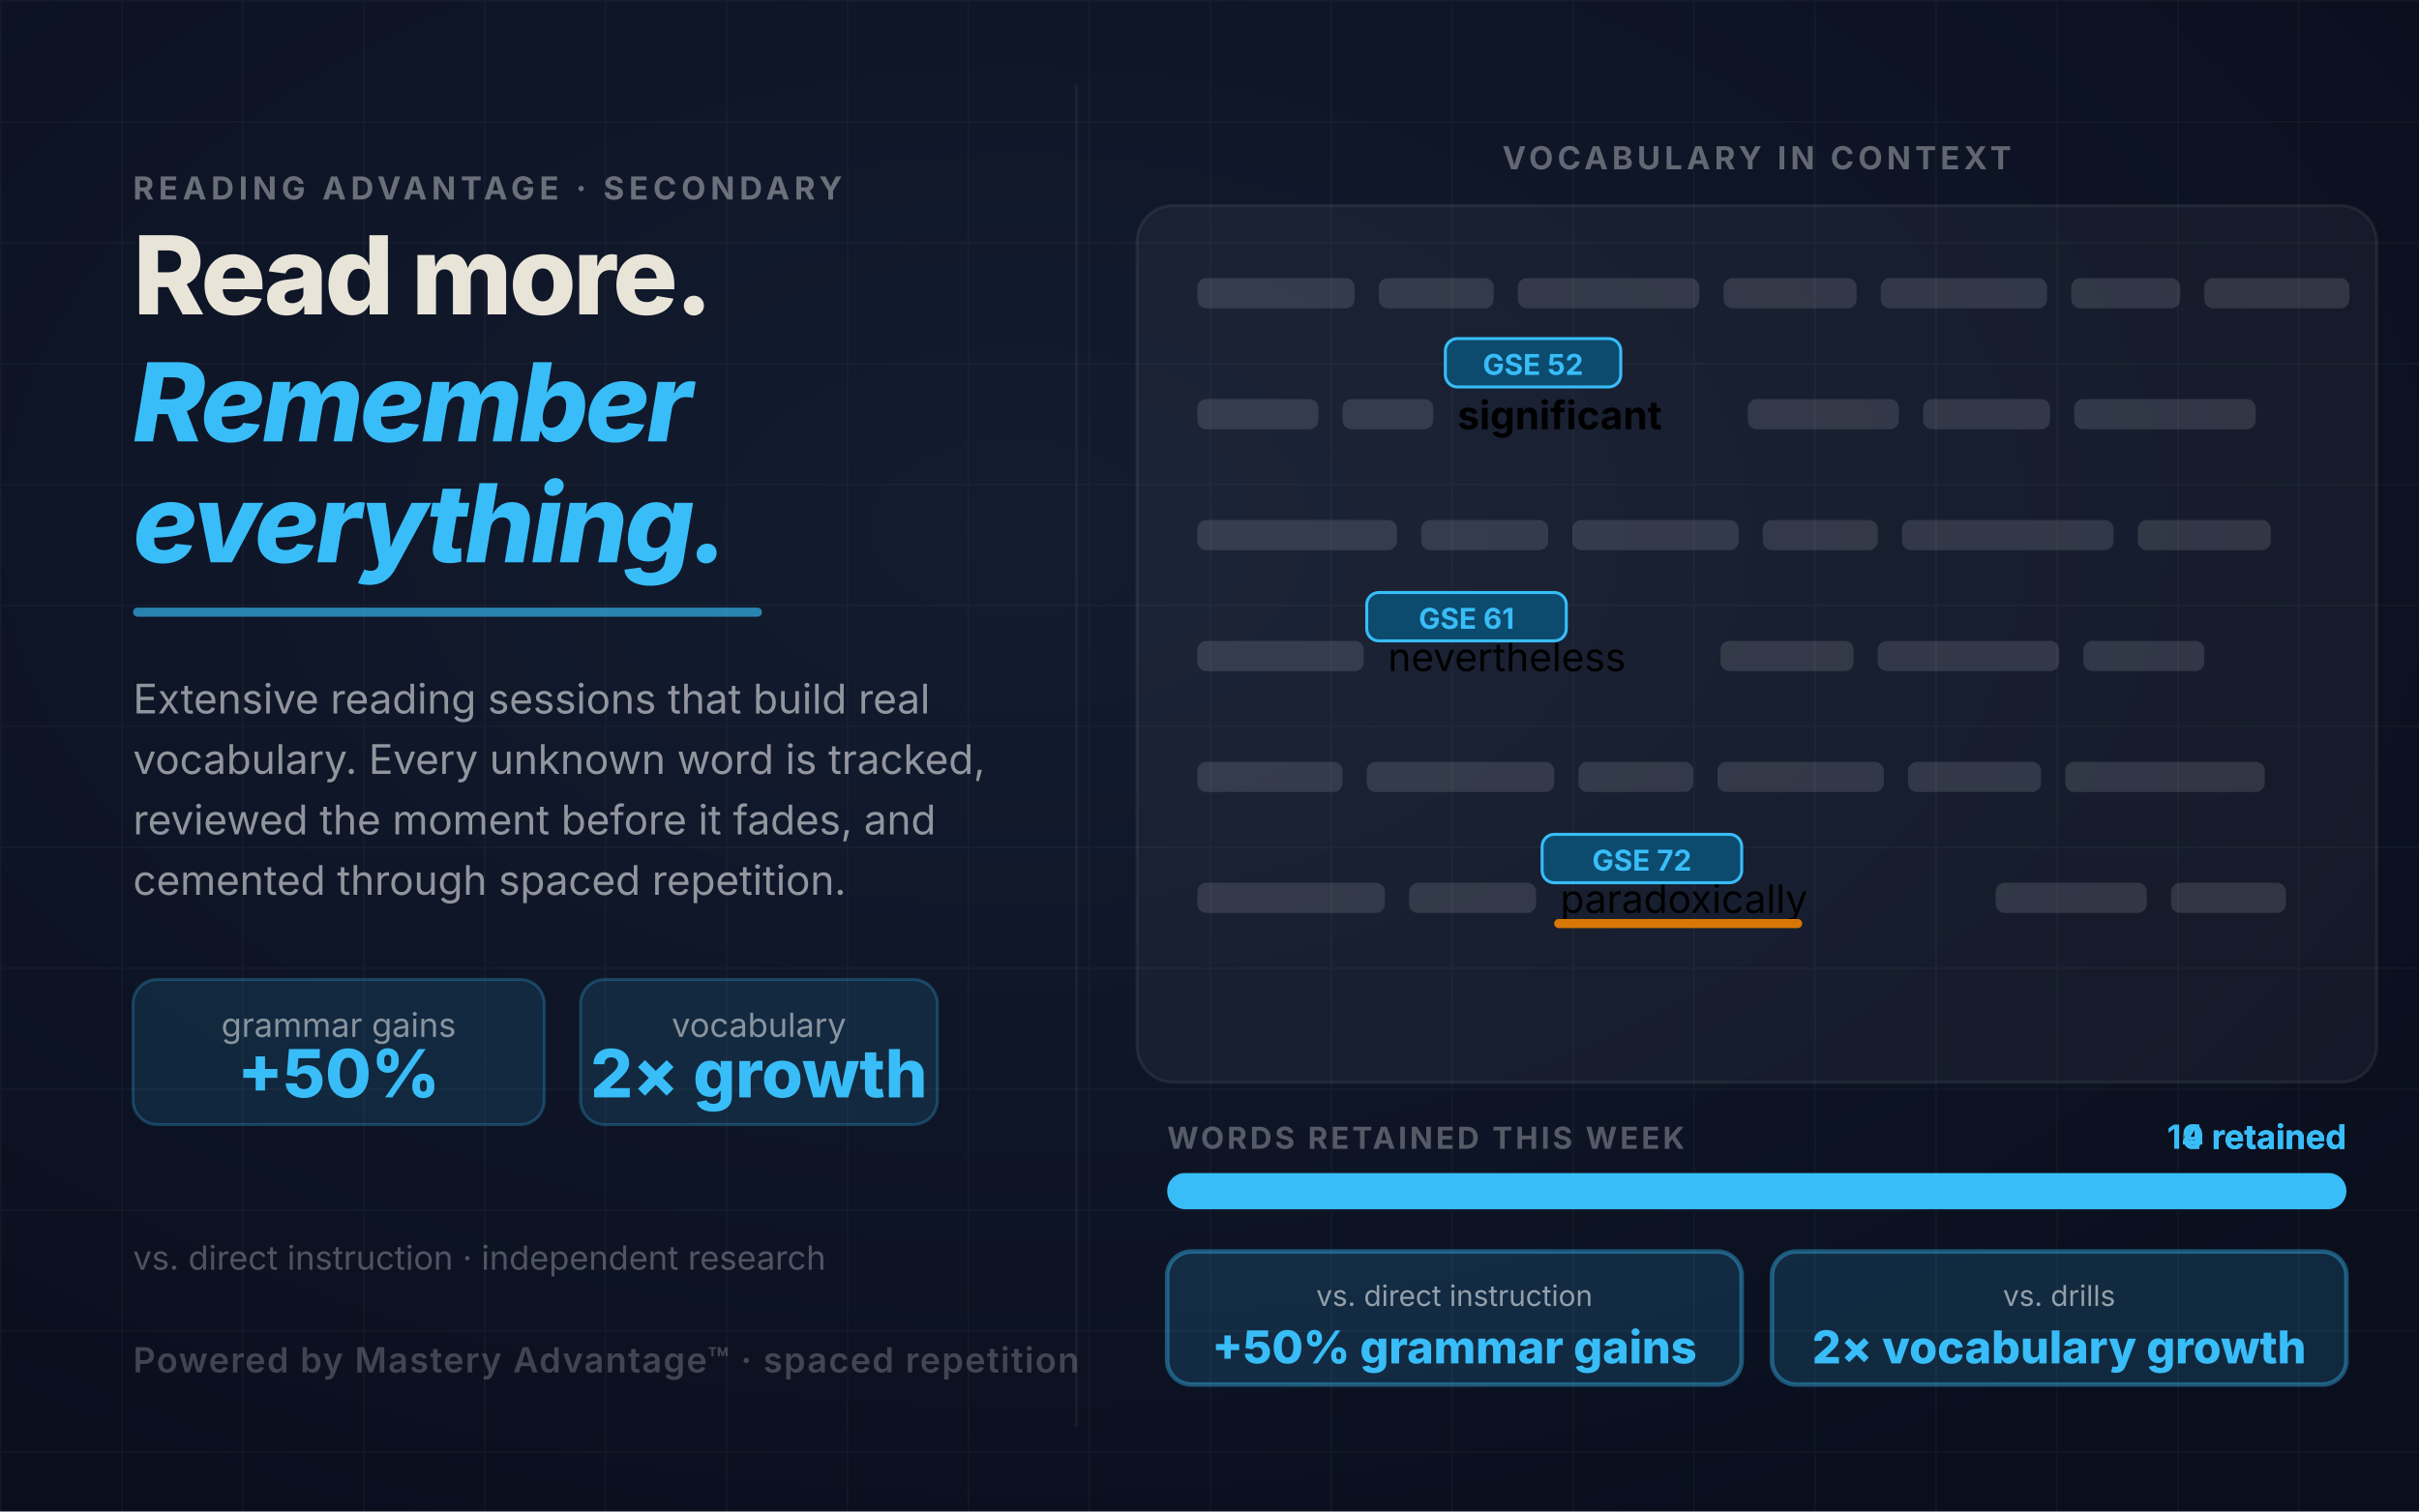
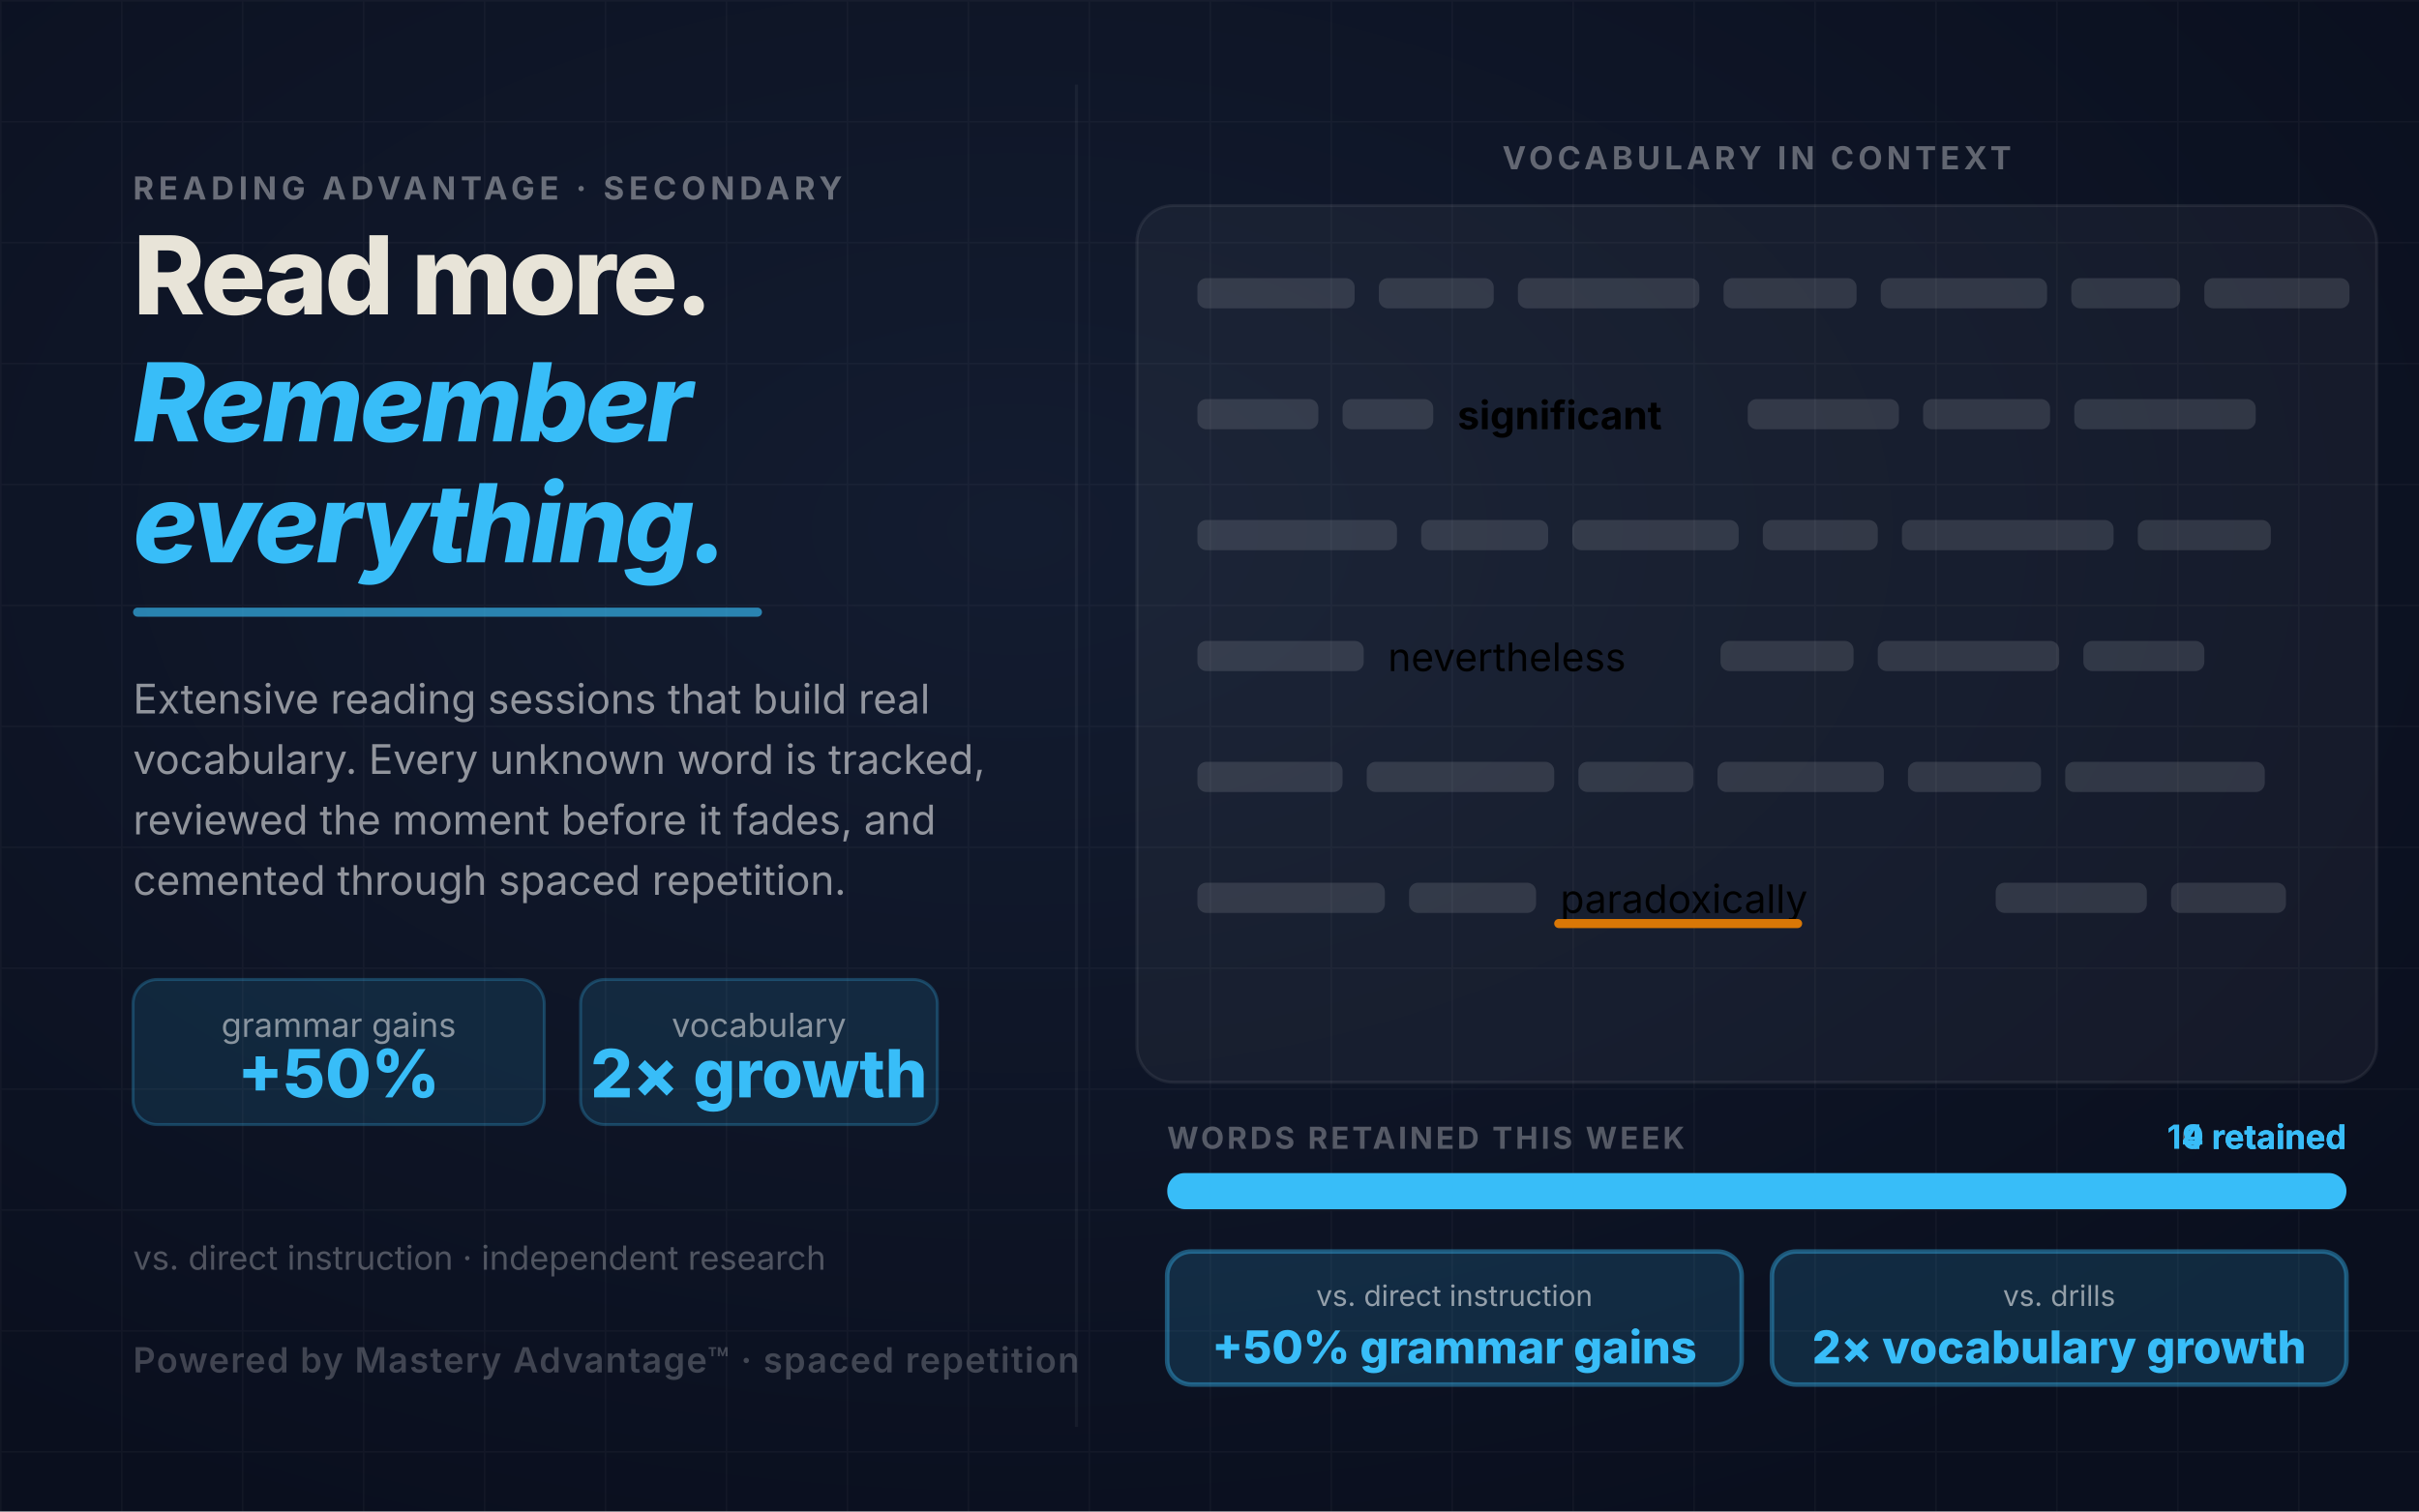
<svg xmlns="http://www.w3.org/2000/svg" viewBox="0 0 800 500" role="img" aria-label="Reading Advantage: Read more. Remember everything. Powered by Mastery Advantage.">
  <style>
  .f { font-family: ui-sans-serif, system-ui, -apple-system, 'Segoe UI', sans-serif; }

  /* 12s master loop */
  /* Phase A 0-25%: word 1 surfaces */
  /* Phase B 25-50%: word 2 surfaces */
  /* Phase C 50-72%: word 3 surfaces, review flash */
  /* Phase D 72-88%: stat badges animate in */
  /* Phase E 88-100%: hold + reset */

  .word1 { animation: word1 12s ease-in-out infinite; }
  @keyframes word1 {
    0%,8%   { fill:#e8e4d8; font-weight:400; }
    16%,72% { fill:#38bdf8; font-weight:700; }
    88%     { fill:#38bdf8; opacity:1; }
    96%,100%{ fill:#e8e4d8; font-weight:400; }
  }
  .tag1 { animation: tag1 12s ease-in-out infinite; }
  @keyframes tag1 {
    0%,10%  { opacity:0; transform:translateY(4px); }
    18%,72% { opacity:1; transform:translateY(0); }
    88%     { opacity:1; }
    96%,100%{ opacity:0; }
  }

  .word2 { animation: word2 12s ease-in-out infinite; }
  @keyframes word2 {
    0%,26%  { fill:#e8e4d8; font-weight:400; }
    36%,72% { fill:#38bdf8; font-weight:700; }
    88%     { fill:#38bdf8; }
    96%,100%{ fill:#e8e4d8; font-weight:400; }
  }
  .tag2 { animation: tag2 12s ease-in-out infinite; }
  @keyframes tag2 {
    0%,28%  { opacity:0; transform:translateY(4px); }
    38%,72% { opacity:1; transform:translateY(0); }
    88%     { opacity:1; }
    96%,100%{ opacity:0; }
  }

  .word3 { animation: word3 12s ease-in-out infinite; }
  @keyframes word3 {
    0%,50%  { fill:#e8e4d8; font-weight:400; }
    60%,72% { fill:#38bdf8; font-weight:700; }
    88%     { fill:#38bdf8; }
    96%,100%{ fill:#e8e4d8; font-weight:400; }
  }
  .tag3 { animation: tag3 12s ease-in-out infinite; }
  @keyframes tag3 {
    0%,52%  { opacity:0; transform:translateY(4px); }
    62%,72% { opacity:1; transform:translateY(0); }
    88%     { opacity:1; }
    96%,100%{ opacity:0; }
  }

  /* Retention bar */
  .ret-bar {
    fill:#38bdf8;
    transform-origin:0% 50%;
    transform-box:fill-box;
    animation: ret-bar 12s ease-in-out infinite;
  }
  @keyframes ret-bar {
    0%,6%   { transform:scaleX(0.05); }
    20%     { transform:scaleX(0.28); }
    40%     { transform:scaleX(0.54); }
    65%     { transform:scaleX(0.82); }
    72%,88% { transform:scaleX(0.92); }
    96%,100%{ transform:scaleX(0.05); }
  }

  /* Review flash — amber forgetting curve pulse at ~60% then blue snap */
  .forget-flash { animation: forget-flash 12s ease-in-out infinite; }
  @keyframes forget-flash {
    0%,52%  { opacity:0; }
    56%     { opacity:0.8; }
    62%     { opacity:0; }
    100%    { opacity:0; }
  }

  /* Word count badge */
  .wcount-0  { animation: wc0  12s ease-in-out infinite; }
  .wcount-4  { animation: wc4  12s ease-in-out infinite; }
  .wcount-9  { animation: wc9  12s ease-in-out infinite; }
  .wcount-14 { animation: wc14 12s ease-in-out infinite; }
  @keyframes wc0  { 0%,6%{opacity:1}  16%,100%{opacity:0} }
  @keyframes wc4  { 0%,14%{opacity:0} 20%,34%{opacity:1} 44%,100%{opacity:0} }
  @keyframes wc9  { 0%,38%{opacity:0} 44%,58%{opacity:1} 68%,100%{opacity:0} }
  @keyframes wc14 { 0%,62%{opacity:0} 68%,88%{opacity:1} 96%,100%{opacity:0} }

  /* Stat badges */
  .stat-gram { animation: stat-gram 12s ease-in-out infinite; transform-origin:center; transform-box:fill-box; }
  @keyframes stat-gram {
    0%,70%  { opacity:0; transform:scale(0.7); }
    78%,88% { opacity:1; transform:scale(1); }
    96%,100%{ opacity:0; transform:scale(0.7); }
  }
  .stat-vocab { animation: stat-vocab 12s ease-in-out infinite; transform-origin:center; transform-box:fill-box; }
  @keyframes stat-vocab {
    0%,74%  { opacity:0; transform:scale(0.7); }
    82%,88% { opacity:1; transform:scale(1); }
    96%,100%{ opacity:0; transform:scale(0.7); }
  }

  /* Passage card fade in */
  .passage-card { animation: passage-in 12s ease-in-out infinite; }
  @keyframes passage-in {
    0%,4%  { opacity:0; }
    12%,88%{ opacity:1; }
    96%,100%{ opacity:0.3; }
  }

  @media (prefers-reduced-motion: reduce) { * { animation:none !important; } }
</style>
  <defs>
    <radialGradient id="bgRA" cx="42%" cy="35%" r="72%">
      <stop offset="0%" stop-color="#131c30" />
      <stop offset="100%" stop-color="#0a0f1e" />
    </radialGradient>
    <pattern id="gridRA" x="0" y="0" width="40" height="40" patternUnits="userSpaceOnUse">
      <path d="M40 0L0 0 0 40" fill="none" stroke="rgba(255,255,255,.034)" stroke-width="1" />
    </pattern>
    <filter id="glsRA" x="-60%" y="-60%" width="220%" height="220%">
      <feGaussianBlur stdDeviation="5" result="b" />
      <feMerge>
        <feMergeNode in="b" />
        <feMergeNode in="SourceGraphic" />
      </feMerge>
    </filter>
    <filter id="glowRA" x="-80%" y="-80%" width="260%" height="260%">
      <feGaussianBlur stdDeviation="8" result="b" />
      <feMerge>
        <feMergeNode in="b" />
        <feMergeNode in="SourceGraphic" />
      </feMerge>
    </filter>
    <clipPath id="ret-clip">
      <rect x="386" y="388" width="390" height="12" rx="6" />
    </clipPath>
  </defs>
  <rect width="800" height="500" fill="url(#bgRA)" />
  <rect width="800" height="500" fill="url(#gridRA)" />
  <text class="f" x="44" y="66" font-size="10.5" font-weight="700" letter-spacing="0.15em" fill="rgba(255,255,255,.38)">READING ADVANTAGE · SECONDARY</text>
  <text class="f" x="44" y="104" font-size="36" font-weight="800" letter-spacing="-0.03em" fill="#e8e4d8">Read more.</text>
  <text class="f" x="44" y="146" font-size="36" font-weight="800" letter-spacing="-0.03em" font-style="italic" fill="#38bdf8">Remember</text>
  <text class="f" x="44" y="186" font-size="36" font-weight="800" letter-spacing="-0.03em" font-style="italic" fill="#38bdf8">everything.</text>
  <rect x="44" y="201" width="208" height="3" rx="1.5" fill="#38bdf8" opacity=".65" />
  <text class="f" x="44" y="236" font-size="13.5" fill="rgba(255,255,255,.54)">Extensive reading sessions that build real</text>
  <text class="f" x="44" y="256" font-size="13.5" fill="rgba(255,255,255,.54)">vocabulary. Every unknown word is tracked,</text>
  <text class="f" x="44" y="276" font-size="13.5" fill="rgba(255,255,255,.54)">reviewed the moment before it fades, and</text>
  <text class="f" x="44" y="296" font-size="13.5" fill="rgba(255,255,255,.54)">cemented through spaced repetition.</text>
  <g transform="translate(44,324)">
    <rect x="0" y="0" width="136" height="48" rx="8" fill="rgba(56,189,248,.12)" stroke="rgba(56,189,248,.25)" stroke-width="1" />
    <text class="f" x="68" y="19" text-anchor="middle" font-size="11" fill="rgba(255,255,255,.5)">grammar gains</text>
    <text class="f" x="68" y="39" text-anchor="middle" font-size="22" font-weight="800" fill="#38bdf8">+50%</text>
  </g>
  <g transform="translate(192,324)">
    <rect x="0" y="0" width="118" height="48" rx="8" fill="rgba(56,189,248,.12)" stroke="rgba(56,189,248,.25)" stroke-width="1" />
    <text class="f" x="59" y="19" text-anchor="middle" font-size="11" fill="rgba(255,255,255,.5)">vocabulary</text>
    <text class="f" x="59" y="39" text-anchor="middle" font-size="22" font-weight="800" fill="#38bdf8">2× growth</text>
  </g>
  <text class="f" x="44" y="420" font-size="11" fill="rgba(255,255,255,.28)">vs. direct instruction · independent research</text>
  <text class="f" x="44" y="454" font-size="11.5" font-weight="600" letter-spacing="0.04em" fill="rgba(255,255,255,.22)">Powered by Mastery Advantage™ · spaced repetition</text>
  <line x1="356" y1="28" x2="356" y2="472" stroke="rgba(255,255,255,.05)" stroke-width="1" />
  <text class="f" x="581" y="56" text-anchor="middle" font-size="10.5" font-weight="700" letter-spacing="0.13em" fill="rgba(255,255,255,.35)">VOCABULARY IN CONTEXT</text>
  <g class="passage-card">
    <rect x="376" y="68" width="410" height="290" rx="12" fill="rgba(255,255,255,.04)" stroke="rgba(255,255,255,.07)" stroke-width="1" />
    <rect x="396" y="92" width="52" height="10" rx="3" fill="rgba(255,255,255,.12)" />
    <rect x="456" y="92" width="38" height="10" rx="3" fill="rgba(255,255,255,.12)" />
    <rect x="502" y="92" width="60" height="10" rx="3" fill="rgba(255,255,255,.12)" />
    <rect x="570" y="92" width="44" height="10" rx="3" fill="rgba(255,255,255,.12)" />
    <rect x="622" y="92" width="55" height="10" rx="3" fill="rgba(255,255,255,.12)" />
    <rect x="685" y="92" width="36" height="10" rx="3" fill="rgba(255,255,255,.12)" />
    <rect x="729" y="92" width="48" height="10" rx="3" fill="rgba(255,255,255,.12)" />
    <rect x="396" y="132" width="40" height="10" rx="3" fill="rgba(255,255,255,.12)" />
    <rect x="444" y="132" width="30" height="10" rx="3" fill="rgba(255,255,255,.12)" />
    <text class="f word1" x="482" y="142" font-size="13" font-weight="700">significant</text>
    <rect x="578" y="132" width="50" height="10" rx="3" fill="rgba(255,255,255,.12)" />
    <rect x="636" y="132" width="42" height="10" rx="3" fill="rgba(255,255,255,.12)" />
    <rect x="686" y="132" width="60" height="10" rx="3" fill="rgba(255,255,255,.12)" />
-     <g class="tag1" style="transform-origin:482px 118px">
-       <rect x="478" y="112" width="58" height="16" rx="4" fill="#0c4a6e" stroke="#38bdf8" stroke-width="1" />
-       <text class="f" x="507" y="124" text-anchor="middle" font-size="9.5" font-weight="700" fill="#38bdf8">GSE 52</text>
-     </g>
    <rect x="396" y="172" width="66" height="10" rx="3" fill="rgba(255,255,255,.12)" />
    <rect x="470" y="172" width="42" height="10" rx="3" fill="rgba(255,255,255,.12)" />
    <rect x="520" y="172" width="55" height="10" rx="3" fill="rgba(255,255,255,.12)" />
    <rect x="583" y="172" width="38" height="10" rx="3" fill="rgba(255,255,255,.12)" />
    <rect x="629" y="172" width="70" height="10" rx="3" fill="rgba(255,255,255,.12)" />
    <rect x="707" y="172" width="44" height="10" rx="3" fill="rgba(255,255,255,.12)" />
    <rect x="396" y="212" width="55" height="10" rx="3" fill="rgba(255,255,255,.12)" />
    <text class="f word2" x="459" y="222" font-size="13">nevertheless</text>
    <rect x="569" y="212" width="44" height="10" rx="3" fill="rgba(255,255,255,.12)" />
    <rect x="621" y="212" width="60" height="10" rx="3" fill="rgba(255,255,255,.12)" />
    <rect x="689" y="212" width="40" height="10" rx="3" fill="rgba(255,255,255,.12)" />
-     <g class="tag2" style="transform-origin:456px 198px">
-       <rect x="452" y="196" width="66" height="16" rx="4" fill="#0c4a6e" stroke="#38bdf8" stroke-width="1" />
-       <text class="f" x="485" y="208" text-anchor="middle" font-size="9.5" font-weight="700" fill="#38bdf8">GSE 61</text>
-     </g>
    <rect x="396" y="252" width="48" height="10" rx="3" fill="rgba(255,255,255,.12)" />
    <rect x="452" y="252" width="62" height="10" rx="3" fill="rgba(255,255,255,.12)" />
    <rect x="522" y="252" width="38" height="10" rx="3" fill="rgba(255,255,255,.12)" />
    <rect x="568" y="252" width="55" height="10" rx="3" fill="rgba(255,255,255,.12)" />
    <rect x="631" y="252" width="44" height="10" rx="3" fill="rgba(255,255,255,.12)" />
    <rect x="683" y="252" width="66" height="10" rx="3" fill="rgba(255,255,255,.12)" />
    <rect x="396" y="292" width="62" height="10" rx="3" fill="rgba(255,255,255,.12)" />
    <rect x="466" y="292" width="42" height="10" rx="3" fill="rgba(255,255,255,.12)" />
    <text class="f word3" x="516" y="302" font-size="13">paradoxically</text>
    <rect x="660" y="292" width="50" height="10" rx="3" fill="rgba(255,255,255,.12)" />
    <rect x="718" y="292" width="38" height="10" rx="3" fill="rgba(255,255,255,.12)" />
-     <g class="tag3" style="transform-origin:514px 278px">
-       <rect x="510" y="276" width="66" height="16" rx="4" fill="#0c4a6e" stroke="#38bdf8" stroke-width="1" />
-       <text class="f" x="543" y="288" text-anchor="middle" font-size="9.5" font-weight="700" fill="#38bdf8">GSE 72</text>
-     </g>
    <rect class="forget-flash" x="514" y="304" width="82" height="3" rx="1.5" fill="#d97706" />
  </g>
  <text class="f" x="386" y="380" font-size="10" font-weight="700" letter-spacing="0.1em" fill="rgba(255,255,255,.3)">WORDS RETAINED THIS WEEK</text>
  <g transform="translate(776,380)">
    <text class="f wcount-0" text-anchor="end" font-size="11" font-weight="700" fill="rgba(255,255,255,.3)">0 retained</text>
    <text class="f wcount-4" text-anchor="end" font-size="11" font-weight="700" fill="#38bdf8">4 retained</text>
    <text class="f wcount-9" text-anchor="end" font-size="11" font-weight="700" fill="#38bdf8">9 retained</text>
    <text class="f wcount-14" text-anchor="end" font-size="11" font-weight="700" fill="#38bdf8">14 retained</text>
  </g>
  <rect x="386" y="388" width="390" height="12" rx="6" fill="rgba(255,255,255,.06)" />
  <g clip-path="url(#ret-clip)">
    <rect class="ret-bar" x="386" y="388" width="390" height="12" filter="url(#glsRA)" />
  </g>
  <g class="stat-gram" transform="translate(386,414)">
    <rect x="0" y="0" width="190" height="44" rx="8" fill="rgba(56,189,248,.15)" stroke="rgba(56,189,248,.4)" stroke-width="1.5" />
    <text class="f" x="95" y="18" text-anchor="middle" font-size="9.5" fill="rgba(255,255,255,.55)">vs. direct instruction</text>
    <text class="f" x="95" y="37" text-anchor="middle" font-size="15" font-weight="800" fill="#38bdf8">+50% grammar gains</text>
  </g>
  <g class="stat-vocab" transform="translate(586,414)">
    <rect x="0" y="0" width="190" height="44" rx="8" fill="rgba(56,189,248,.15)" stroke="rgba(56,189,248,.4)" stroke-width="1.5" />
    <text class="f" x="95" y="18" text-anchor="middle" font-size="9.5" fill="rgba(255,255,255,.55)">vs. drills</text>
    <text class="f" x="95" y="37" text-anchor="middle" font-size="15" font-weight="800" fill="#38bdf8">2× vocabulary growth</text>
  </g>
</svg>
